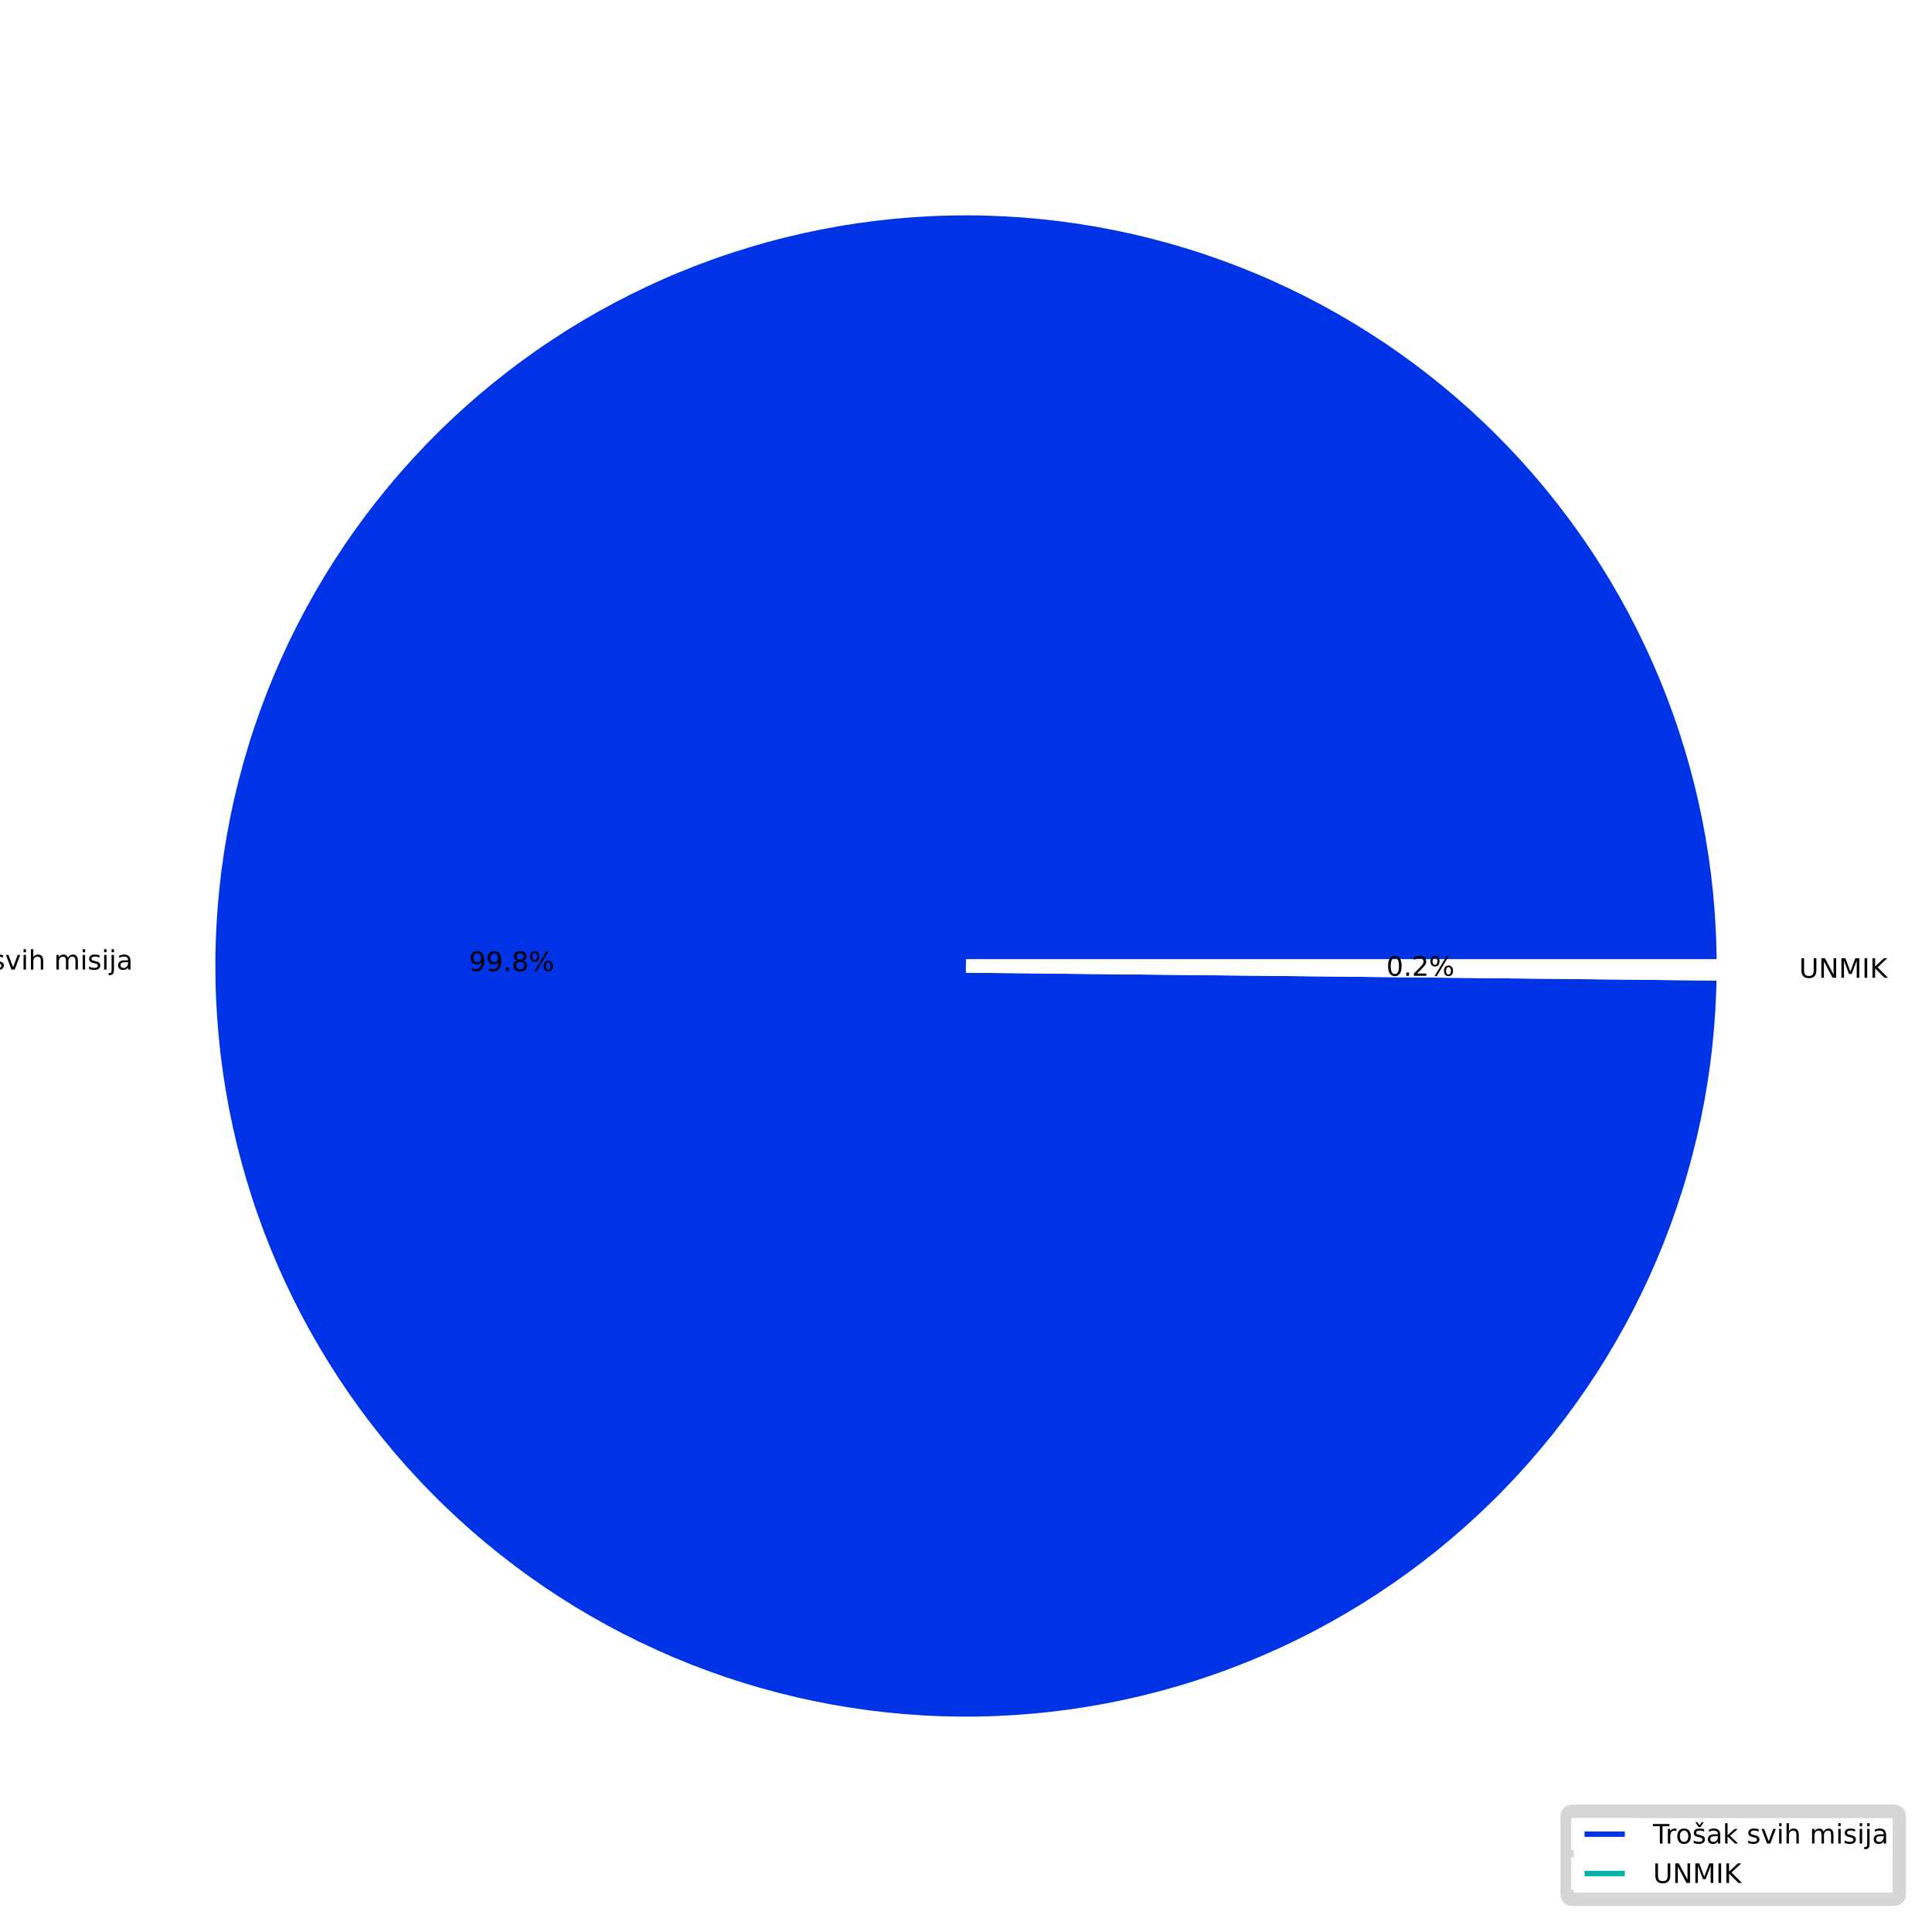
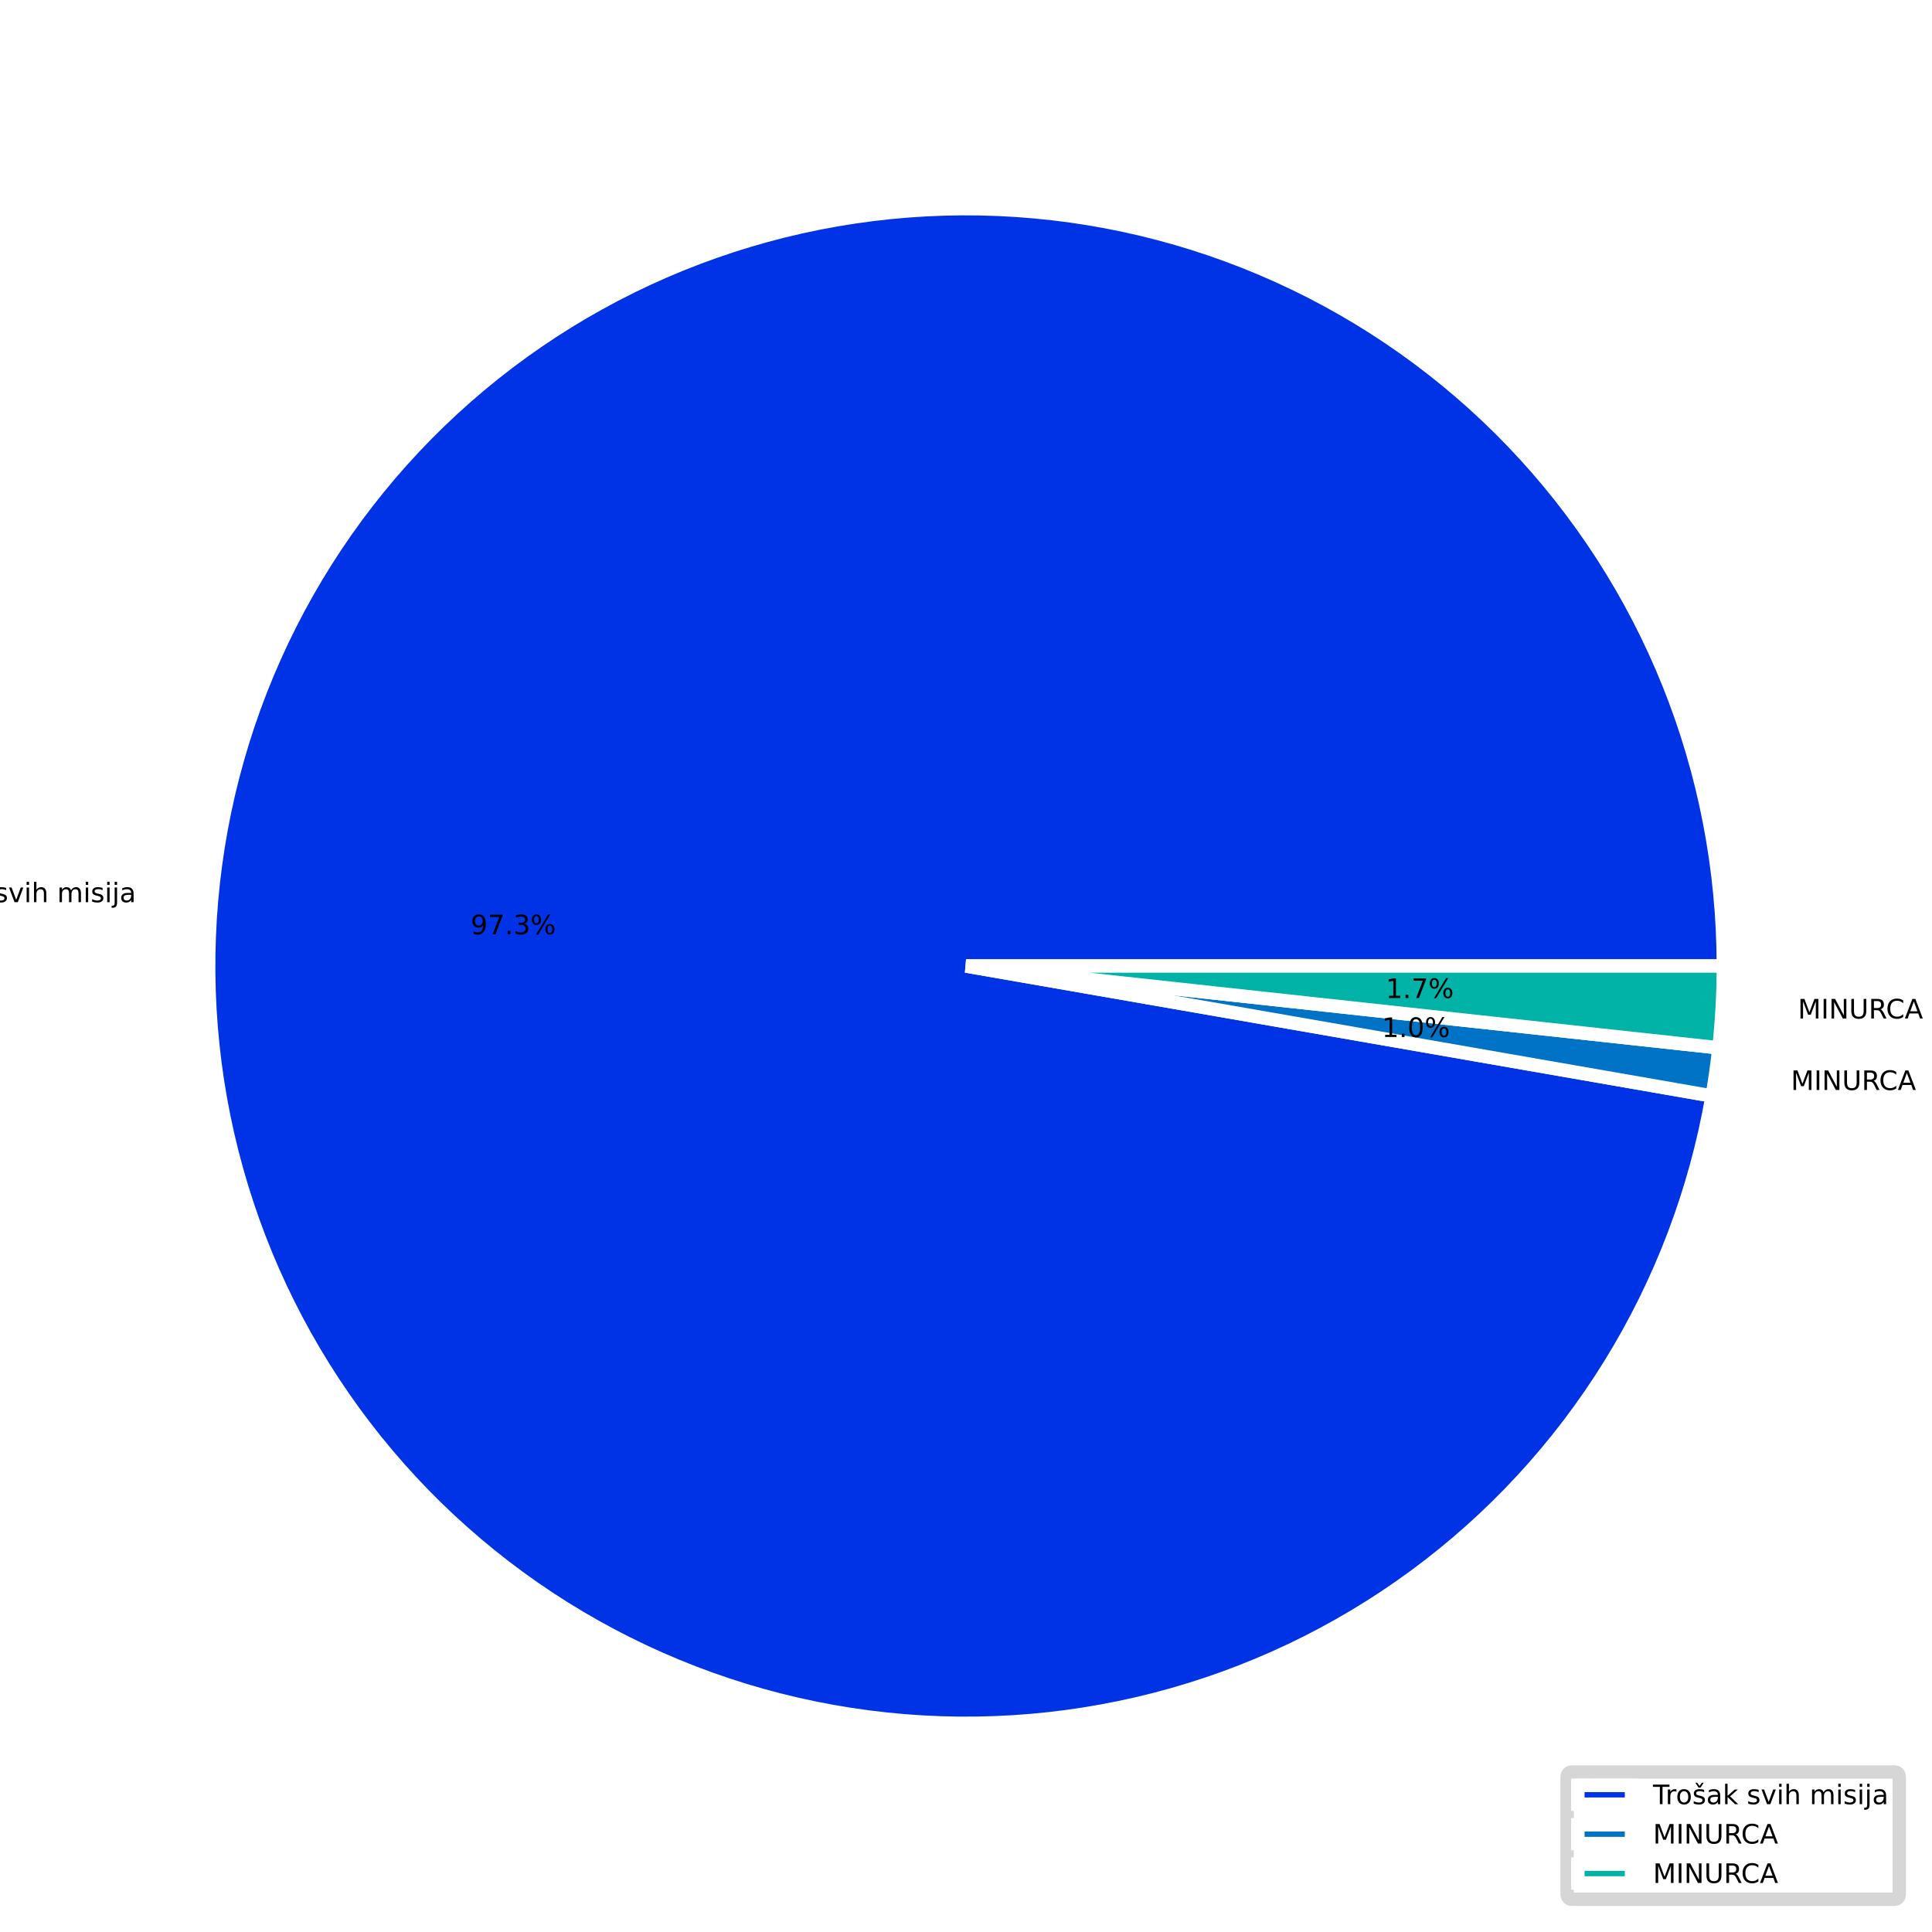
<svg xmlns="http://www.w3.org/2000/svg" xmlns:xlink="http://www.w3.org/1999/xlink" width="144pt" height="144pt" viewBox="0 0 144 144" version="1.1">
  <defs>
    <style type="text/css">*{stroke-linejoin: round; stroke-linecap: butt}</style>
  </defs>
  <g id="figure_1">
    <g id="patch_1">
      <path d="M 0 144  L 144 144  L 144 0  L 0 0  z " style="fill: #ffffff" />
    </g>
    <g id="axes_1">
      <g id="matplotlib.axis_1" />
      <g id="matplotlib.axis_2" />
      <g id="patch_2">
-         <path d="M 128.448 72  C 128.448 64.6 126.993 57.271 124.165 50.432  C 121.338 43.594 117.193 37.377 111.967 32.138  C 106.741 26.898 100.536 22.737 93.704 19.891  C 86.873 17.046 79.548 15.572 72.148 15.552  C 64.748 15.533 57.415 16.969 50.569 19.778  C 43.723 22.588 37.496 26.717 32.242 31.929  C 26.989 37.141 22.812 43.336 19.948 50.159  C 17.085 56.983 15.592 64.304 15.553 71.704  C 15.514 79.104 16.931 86.44 19.722 93.294  C 22.514 100.147 26.626 106.386 31.825 111.652  C 37.023 116.919 43.207 121.113 50.023 123.994  C 56.839 126.875 64.156 128.388 71.556 128.446  C 78.956 128.504 86.296 127.107 93.157 124.333  C 100.018 121.56 106.267 117.464 111.547 112.279  C 116.828 107.095 121.037 100.922 123.936 94.113  C 126.835 87.304 128.367 79.991 128.445 72.592  L 72 72  L 128.448 72  z " style="fill: #0033e6; stroke: #ffffff; stroke-linejoin: miter" />
+         <path d="M 128.448 72  C 128.448 64.792 127.067 57.65 124.381 50.962  C 121.695 44.273 117.752 38.161 112.766 32.955  C 107.78 27.75 101.843 23.547 95.277 20.575  C 88.71 17.602 81.635 15.915 74.433 15.604  C 67.232 15.294 60.038 16.365 53.239 18.761  C 46.441 21.156 40.164 24.832 34.749 29.589  C 29.333 34.345 24.878 40.096 21.626 46.528  C 18.373 52.96 16.383 59.957 15.762 67.138  C 15.141 74.319 15.901 81.553 18.002 88.448  C 20.102 95.343 23.503 101.773 28.022 107.388  C 32.541 113.004 38.094 117.702 44.38 121.229  C 50.666 124.756 57.57 127.046 64.718 127.976  C 71.866 128.906 79.126 128.458 86.105 126.657  C 93.084 124.856 99.654 121.735 105.46 117.462  C 111.265 113.19 116.198 107.845 119.993 101.716  C 123.787 95.588 126.373 88.789 127.61 81.688  L 72 72  L 128.448 72  z " style="fill: #0033e6; stroke: #ffffff; stroke-linejoin: miter" />
      </g>
      <g id="patch_3">
-         <path d="M 128.445 72.592  C 128.446 72.493 128.447 72.394 128.447 72.296  C 128.448 72.197 128.448 72.099 128.448 72  L 72 72  L 128.445 72.592  z " style="fill: #00b3a6; stroke: #ffffff; stroke-linejoin: miter" />
+         <path d="M 127.61 81.688  C 127.714 81.093 127.808 80.497 127.893 79.899  C 127.977 79.301 128.052 78.701 128.117 78.101  L 72 72  L 127.61 81.688  z " style="fill: #0073c6; stroke: #ffffff; stroke-linejoin: miter" />
+       </g>
+       <g id="patch_4">
+         <path d="M 128.117 78.101  C 128.227 77.088 128.31 76.072 128.365 75.055  C 128.42 74.038 128.448 73.019 128.448 72  L 72 72  L 128.117 78.101  z " style="fill: #00b3a6; stroke: #ffffff; stroke-linejoin: miter" />
      </g>
      <g id="text_1">
-         <g transform="translate(-7.647572 72.26648) scale(0.02 -0.02)">
+         <g transform="translate(-7.41764 67.24333) scale(0.02 -0.02)">
          <defs>
            <path id="DejaVuSans-54" d="M -19 4666  L 3928 4666  L 3928 4134  L 2272 4134  L 2272 0  L 1638 0  L 1638 4134  L -19 4134  L -19 4666  z " transform="scale(0.015625)" />
            <path id="DejaVuSans-72" d="M 2631 2963  Q 2534 3019 2420 3045  Q 2306 3072 2169 3072  Q 1681 3072 1420 2755  Q 1159 2438 1159 1844  L 1159 0  L 581 0  L 581 3500  L 1159 3500  L 1159 2956  Q 1341 3275 1631 3429  Q 1922 3584 2338 3584  Q 2397 3584 2469 3576  Q 2541 3569 2628 3553  L 2631 2963  z " transform="scale(0.015625)" />
            <path id="DejaVuSans-6f" d="M 1959 3097  Q 1497 3097 1228 2736  Q 959 2375 959 1747  Q 959 1119 1226 758  Q 1494 397 1959 397  Q 2419 397 2687 759  Q 2956 1122 2956 1747  Q 2956 2369 2687 2733  Q 2419 3097 1959 3097  z M 1959 3584  Q 2709 3584 3137 3096  Q 3566 2609 3566 1747  Q 3566 888 3137 398  Q 2709 -91 1959 -91  Q 1206 -91 779 398  Q 353 888 353 1747  Q 353 2609 779 3096  Q 1206 3584 1959 3584  z " transform="scale(0.015625)" />
            <path id="DejaVuSans-161" d="M 2834 3397  L 2834 2853  Q 2591 2978 2328 3040  Q 2066 3103 1784 3103  Q 1356 3103 1142 2972  Q 928 2841 928 2578  Q 928 2378 1081 2264  Q 1234 2150 1697 2047  L 1894 2003  Q 2506 1872 2764 1633  Q 3022 1394 3022 966  Q 3022 478 2636 193  Q 2250 -91 1575 -91  Q 1294 -91 989 -36  Q 684 19 347 128  L 347 722  Q 666 556 975 473  Q 1284 391 1588 391  Q 1994 391 2212 530  Q 2431 669 2431 922  Q 2431 1156 2273 1281  Q 2116 1406 1581 1522  L 1381 1569  Q 847 1681 609 1914  Q 372 2147 372 2553  Q 372 3047 722 3315  Q 1072 3584 1716 3584  Q 2034 3584 2315 3537  Q 2597 3491 2834 3397  z M 1501 3944  L 736 5119  L 1170 5119  L 1733 4353  L 2295 5119  L 2729 5119  L 1964 3944  L 1501 3944  z M 1720 3584  L 1720 3584  z " transform="scale(0.015625)" />
            <path id="DejaVuSans-61" d="M 2194 1759  Q 1497 1759 1228 1600  Q 959 1441 959 1056  Q 959 750 1161 570  Q 1363 391 1709 391  Q 2188 391 2477 730  Q 2766 1069 2766 1631  L 2766 1759  L 2194 1759  z M 3341 1997  L 3341 0  L 2766 0  L 2766 531  Q 2569 213 2275 61  Q 1981 -91 1556 -91  Q 1019 -91 701 211  Q 384 513 384 1019  Q 384 1609 779 1909  Q 1175 2209 1959 2209  L 2766 2209  L 2766 2266  Q 2766 2663 2505 2880  Q 2244 3097 1772 3097  Q 1472 3097 1187 3025  Q 903 2953 641 2809  L 641 3341  Q 956 3463 1253 3523  Q 1550 3584 1831 3584  Q 2591 3584 2966 3190  Q 3341 2797 3341 1997  z " transform="scale(0.015625)" />
            <path id="DejaVuSans-6b" d="M 581 4863  L 1159 4863  L 1159 1991  L 2875 3500  L 3609 3500  L 1753 1863  L 3688 0  L 2938 0  L 1159 1709  L 1159 0  L 581 0  L 581 4863  z " transform="scale(0.015625)" />
            <path id="DejaVuSans-20" transform="scale(0.015625)" />
            <path id="DejaVuSans-73" d="M 2834 3397  L 2834 2853  Q 2591 2978 2328 3040  Q 2066 3103 1784 3103  Q 1356 3103 1142 2972  Q 928 2841 928 2578  Q 928 2378 1081 2264  Q 1234 2150 1697 2047  L 1894 2003  Q 2506 1872 2764 1633  Q 3022 1394 3022 966  Q 3022 478 2636 193  Q 2250 -91 1575 -91  Q 1294 -91 989 -36  Q 684 19 347 128  L 347 722  Q 666 556 975 473  Q 1284 391 1588 391  Q 1994 391 2212 530  Q 2431 669 2431 922  Q 2431 1156 2273 1281  Q 2116 1406 1581 1522  L 1381 1569  Q 847 1681 609 1914  Q 372 2147 372 2553  Q 372 3047 722 3315  Q 1072 3584 1716 3584  Q 2034 3584 2315 3537  Q 2597 3491 2834 3397  z " transform="scale(0.015625)" />
            <path id="DejaVuSans-76" d="M 191 3500  L 800 3500  L 1894 563  L 2988 3500  L 3597 3500  L 2284 0  L 1503 0  L 191 3500  z " transform="scale(0.015625)" />
            <path id="DejaVuSans-69" d="M 603 3500  L 1178 3500  L 1178 0  L 603 0  L 603 3500  z M 603 4863  L 1178 4863  L 1178 4134  L 603 4134  L 603 4863  z " transform="scale(0.015625)" />
            <path id="DejaVuSans-68" d="M 3513 2113  L 3513 0  L 2938 0  L 2938 2094  Q 2938 2591 2744 2837  Q 2550 3084 2163 3084  Q 1697 3084 1428 2787  Q 1159 2491 1159 1978  L 1159 0  L 581 0  L 581 4863  L 1159 4863  L 1159 2956  Q 1366 3272 1645 3428  Q 1925 3584 2291 3584  Q 2894 3584 3203 3211  Q 3513 2838 3513 2113  z " transform="scale(0.015625)" />
            <path id="DejaVuSans-6d" d="M 3328 2828  Q 3544 3216 3844 3400  Q 4144 3584 4550 3584  Q 5097 3584 5394 3201  Q 5691 2819 5691 2113  L 5691 0  L 5113 0  L 5113 2094  Q 5113 2597 4934 2840  Q 4756 3084 4391 3084  Q 3944 3084 3684 2787  Q 3425 2491 3425 1978  L 3425 0  L 2847 0  L 2847 2094  Q 2847 2600 2669 2842  Q 2491 3084 2119 3084  Q 1678 3084 1418 2786  Q 1159 2488 1159 1978  L 1159 0  L 581 0  L 581 3500  L 1159 3500  L 1159 2956  Q 1356 3278 1631 3431  Q 1906 3584 2284 3584  Q 2666 3584 2933 3390  Q 3200 3197 3328 2828  z " transform="scale(0.015625)" />
            <path id="DejaVuSans-6a" d="M 603 3500  L 1178 3500  L 1178 -63  Q 1178 -731 923 -1031  Q 669 -1331 103 -1331  L -116 -1331  L -116 -844  L 38 -844  Q 366 -844 484 -692  Q 603 -541 603 -63  L 603 3500  z M 603 4863  L 1178 4863  L 1178 4134  L 603 4134  L 603 4863  z " transform="scale(0.015625)" />
          </defs>
          <use xlink:href="#DejaVuSans-54" />
          <use xlink:href="#DejaVuSans-72" x="46.334" />
          <use xlink:href="#DejaVuSans-6f" x="85.197" />
          <use xlink:href="#DejaVuSans-161" x="146.379" />
          <use xlink:href="#DejaVuSans-61" x="198.479" />
          <use xlink:href="#DejaVuSans-6b" x="259.758" />
          <use xlink:href="#DejaVuSans-20" x="317.668" />
          <use xlink:href="#DejaVuSans-73" x="349.455" />
          <use xlink:href="#DejaVuSans-76" x="401.555" />
          <use xlink:href="#DejaVuSans-69" x="460.734" />
          <use xlink:href="#DejaVuSans-68" x="488.518" />
          <use xlink:href="#DejaVuSans-20" x="551.896" />
          <use xlink:href="#DejaVuSans-6d" x="583.684" />
          <use xlink:href="#DejaVuSans-69" x="681.096" />
          <use xlink:href="#DejaVuSans-73" x="708.879" />
          <use xlink:href="#DejaVuSans-69" x="760.979" />
          <use xlink:href="#DejaVuSans-6a" x="788.762" />
          <use xlink:href="#DejaVuSans-61" x="816.545" />
        </g>
      </g>
      <g id="text_2">
-         <g transform="translate(34.95495 72.37439) scale(0.02 -0.02)">
+         <g transform="translate(35.08036 69.63448) scale(0.02 -0.02)">
          <defs>
            <path id="DejaVuSans-39" d="M 703 97  L 703 672  Q 941 559 1184 500  Q 1428 441 1663 441  Q 2288 441 2617 861  Q 2947 1281 2994 2138  Q 2813 1869 2534 1725  Q 2256 1581 1919 1581  Q 1219 1581 811 2004  Q 403 2428 403 3163  Q 403 3881 828 4315  Q 1253 4750 1959 4750  Q 2769 4750 3195 4129  Q 3622 3509 3622 2328  Q 3622 1225 3098 567  Q 2575 -91 1691 -91  Q 1453 -91 1209 -44  Q 966 3 703 97  z M 1959 2075  Q 2384 2075 2632 2365  Q 2881 2656 2881 3163  Q 2881 3666 2632 3958  Q 2384 4250 1959 4250  Q 1534 4250 1286 3958  Q 1038 3666 1038 3163  Q 1038 2656 1286 2365  Q 1534 2075 1959 2075  z " transform="scale(0.015625)" />
+             <path id="DejaVuSans-37" d="M 525 4666  L 3525 4666  L 3525 4397  L 1831 0  L 1172 0  L 2766 4134  L 525 4134  L 525 4666  z " transform="scale(0.015625)" />
            <path id="DejaVuSans-2e" d="M 684 794  L 1344 794  L 1344 0  L 684 0  L 684 794  z " transform="scale(0.015625)" />
-             <path id="DejaVuSans-38" d="M 2034 2216  Q 1584 2216 1326 1975  Q 1069 1734 1069 1313  Q 1069 891 1326 650  Q 1584 409 2034 409  Q 2484 409 2743 651  Q 3003 894 3003 1313  Q 3003 1734 2745 1975  Q 2488 2216 2034 2216  z M 1403 2484  Q 997 2584 770 2862  Q 544 3141 544 3541  Q 544 4100 942 4425  Q 1341 4750 2034 4750  Q 2731 4750 3128 4425  Q 3525 4100 3525 3541  Q 3525 3141 3298 2862  Q 3072 2584 2669 2484  Q 3125 2378 3379 2068  Q 3634 1759 3634 1313  Q 3634 634 3220 271  Q 2806 -91 2034 -91  Q 1263 -91 848 271  Q 434 634 434 1313  Q 434 1759 690 2068  Q 947 2378 1403 2484  z M 1172 3481  Q 1172 3119 1398 2916  Q 1625 2713 2034 2713  Q 2441 2713 2670 2916  Q 2900 3119 2900 3481  Q 2900 3844 2670 4047  Q 2441 4250 2034 4250  Q 1625 4250 1398 4047  Q 1172 3844 1172 3481  z " transform="scale(0.015625)" />
+             <path id="DejaVuSans-33" d="M 2597 2516  Q 3050 2419 3304 2112  Q 3559 1806 3559 1356  Q 3559 666 3084 287  Q 2609 -91 1734 -91  Q 1441 -91 1130 -33  Q 819 25 488 141  L 488 750  Q 750 597 1062 519  Q 1375 441 1716 441  Q 2309 441 2620 675  Q 2931 909 2931 1356  Q 2931 1769 2642 2001  Q 2353 2234 1838 2234  L 1294 2234  L 1294 2753  L 1863 2753  Q 2328 2753 2575 2939  Q 2822 3125 2822 3475  Q 2822 3834 2567 4026  Q 2313 4219 1838 4219  Q 1578 4219 1281 4162  Q 984 4106 628 3988  L 628 4550  Q 988 4650 1302 4700  Q 1616 4750 1894 4750  Q 2613 4750 3031 4423  Q 3450 4097 3450 3541  Q 3450 3153 3228 2886  Q 3006 2619 2597 2516  z " transform="scale(0.015625)" />
            <path id="DejaVuSans-25" d="M 4653 2053  Q 4381 2053 4226 1822  Q 4072 1591 4072 1178  Q 4072 772 4226 539  Q 4381 306 4653 306  Q 4919 306 5073 539  Q 5228 772 5228 1178  Q 5228 1588 5073 1820  Q 4919 2053 4653 2053  z M 4653 2450  Q 5147 2450 5437 2106  Q 5728 1763 5728 1178  Q 5728 594 5436 251  Q 5144 -91 4653 -91  Q 4153 -91 3862 251  Q 3572 594 3572 1178  Q 3572 1766 3864 2108  Q 4156 2450 4653 2450  z M 1428 4353  Q 1159 4353 1004 4120  Q 850 3888 850 3481  Q 850 3069 1003 2837  Q 1156 2606 1428 2606  Q 1700 2606 1854 2837  Q 2009 3069 2009 3481  Q 2009 3884 1853 4118  Q 1697 4353 1428 4353  z M 4250 4750  L 4750 4750  L 1831 -91  L 1331 -91  L 4250 4750  z M 1428 4750  Q 1922 4750 2215 4408  Q 2509 4066 2509 3481  Q 2509 2891 2217 2550  Q 1925 2209 1428 2209  Q 931 2209 642 2551  Q 353 2894 353 3481  Q 353 4063 643 4406  Q 934 4750 1428 4750  z " transform="scale(0.015625)" />
          </defs>
          <use xlink:href="#DejaVuSans-39" />
-           <use xlink:href="#DejaVuSans-39" x="63.623" />
+           <use xlink:href="#DejaVuSans-37" x="63.623" />
          <use xlink:href="#DejaVuSans-2e" x="127.246" />
-           <use xlink:href="#DejaVuSans-38" x="159.033" />
+           <use xlink:href="#DejaVuSans-33" x="159.033" />
          <use xlink:href="#DejaVuSans-25" x="222.656" />
        </g>
      </g>
      <g id="text_3">
-         <g transform="translate(134.0919 72.87726) scale(0.02 -0.02)">
+         <g transform="translate(133.4819 81.24047) scale(0.02 -0.02)">
          <defs>
-             <path id="DejaVuSans-55" d="M 556 4666  L 1191 4666  L 1191 1831  Q 1191 1081 1462 751  Q 1734 422 2344 422  Q 2950 422 3222 751  Q 3494 1081 3494 1831  L 3494 4666  L 4128 4666  L 4128 1753  Q 4128 841 3676 375  Q 3225 -91 2344 -91  Q 1459 -91 1007 375  Q 556 841 556 1753  L 556 4666  z " transform="scale(0.015625)" />
-             <path id="DejaVuSans-4e" d="M 628 4666  L 1478 4666  L 3547 763  L 3547 4666  L 4159 4666  L 4159 0  L 3309 0  L 1241 3903  L 1241 0  L 628 0  L 628 4666  z " transform="scale(0.015625)" />
            <path id="DejaVuSans-4d" d="M 628 4666  L 1569 4666  L 2759 1491  L 3956 4666  L 4897 4666  L 4897 0  L 4281 0  L 4281 4097  L 3078 897  L 2444 897  L 1241 4097  L 1241 0  L 628 0  L 628 4666  z " transform="scale(0.015625)" />
            <path id="DejaVuSans-49" d="M 628 4666  L 1259 4666  L 1259 0  L 628 0  L 628 4666  z " transform="scale(0.015625)" />
-             <path id="DejaVuSans-4b" d="M 628 4666  L 1259 4666  L 1259 2694  L 3353 4666  L 4166 4666  L 1850 2491  L 4331 0  L 3500 0  L 1259 2247  L 1259 0  L 628 0  L 628 4666  z " transform="scale(0.015625)" />
+             <path id="DejaVuSans-4e" d="M 628 4666  L 1478 4666  L 3547 763  L 3547 4666  L 4159 4666  L 4159 0  L 3309 0  L 1241 3903  L 1241 0  L 628 0  L 628 4666  z " transform="scale(0.015625)" />
+             <path id="DejaVuSans-55" d="M 556 4666  L 1191 4666  L 1191 1831  Q 1191 1081 1462 751  Q 1734 422 2344 422  Q 2950 422 3222 751  Q 3494 1081 3494 1831  L 3494 4666  L 4128 4666  L 4128 1753  Q 4128 841 3676 375  Q 3225 -91 2344 -91  Q 1459 -91 1007 375  Q 556 841 556 1753  L 556 4666  z " transform="scale(0.015625)" />
+             <path id="DejaVuSans-52" d="M 2841 2188  Q 3044 2119 3236 1894  Q 3428 1669 3622 1275  L 4263 0  L 3584 0  L 2988 1197  Q 2756 1666 2539 1819  Q 2322 1972 1947 1972  L 1259 1972  L 1259 0  L 628 0  L 628 4666  L 2053 4666  Q 2853 4666 3247 4331  Q 3641 3997 3641 3322  Q 3641 2881 3436 2590  Q 3231 2300 2841 2188  z M 1259 4147  L 1259 2491  L 2053 2491  Q 2509 2491 2742 2702  Q 2975 2913 2975 3322  Q 2975 3731 2742 3939  Q 2509 4147 2053 4147  L 1259 4147  z " transform="scale(0.015625)" />
+             <path id="DejaVuSans-43" d="M 4122 4306  L 4122 3641  Q 3803 3938 3442 4084  Q 3081 4231 2675 4231  Q 1875 4231 1450 3742  Q 1025 3253 1025 2328  Q 1025 1406 1450 917  Q 1875 428 2675 428  Q 3081 428 3442 575  Q 3803 722 4122 1019  L 4122 359  Q 3791 134 3420 21  Q 3050 -91 2638 -91  Q 1578 -91 968 557  Q 359 1206 359 2328  Q 359 3453 968 4101  Q 1578 4750 2638 4750  Q 3056 4750 3426 4639  Q 3797 4528 4122 4306  z " transform="scale(0.015625)" />
+             <path id="DejaVuSans-41" d="M 2188 4044  L 1331 1722  L 3047 1722  L 2188 4044  z M 1831 4666  L 2547 4666  L 4325 0  L 3669 0  L 3244 1197  L 1141 1197  L 716 0  L 50 0  L 1831 4666  z " transform="scale(0.015625)" />
          </defs>
-           <use xlink:href="#DejaVuSans-55" />
-           <use xlink:href="#DejaVuSans-4e" x="73.193" />
-           <use xlink:href="#DejaVuSans-4d" x="147.998" />
-           <use xlink:href="#DejaVuSans-49" x="234.277" />
-           <use xlink:href="#DejaVuSans-4b" x="263.77" />
+           <use xlink:href="#DejaVuSans-4d" />
+           <use xlink:href="#DejaVuSans-49" x="86.279" />
+           <use xlink:href="#DejaVuSans-4e" x="115.771" />
+           <use xlink:href="#DejaVuSans-55" x="190.576" />
+           <use xlink:href="#DejaVuSans-52" x="263.77" />
+           <use xlink:href="#DejaVuSans-43" x="328.252" />
+           <use xlink:href="#DejaVuSans-41" x="398.076" />
        </g>
      </g>
      <g id="text_4">
-         <g transform="translate(103.3279 72.72936) scale(0.02 -0.02)">
+         <g transform="translate(102.9951 77.29111) scale(0.02 -0.02)">
          <defs>
+             <path id="DejaVuSans-31" d="M 794 531  L 1825 531  L 1825 4091  L 703 3866  L 703 4441  L 1819 4666  L 2450 4666  L 2450 531  L 3481 531  L 3481 0  L 794 0  L 794 531  z " transform="scale(0.015625)" />
            <path id="DejaVuSans-30" d="M 2034 4250  Q 1547 4250 1301 3770  Q 1056 3291 1056 2328  Q 1056 1369 1301 889  Q 1547 409 2034 409  Q 2525 409 2770 889  Q 3016 1369 3016 2328  Q 3016 3291 2770 3770  Q 2525 4250 2034 4250  z M 2034 4750  Q 2819 4750 3233 4129  Q 3647 3509 3647 2328  Q 3647 1150 3233 529  Q 2819 -91 2034 -91  Q 1250 -91 836 529  Q 422 1150 422 2328  Q 422 3509 836 4129  Q 1250 4750 2034 4750  z " transform="scale(0.015625)" />
-             <path id="DejaVuSans-32" d="M 1228 531  L 3431 531  L 3431 0  L 469 0  L 469 531  Q 828 903 1448 1529  Q 2069 2156 2228 2338  Q 2531 2678 2651 2914  Q 2772 3150 2772 3378  Q 2772 3750 2511 3984  Q 2250 4219 1831 4219  Q 1534 4219 1204 4116  Q 875 4013 500 3803  L 500 4441  Q 881 4594 1212 4672  Q 1544 4750 1819 4750  Q 2544 4750 2975 4387  Q 3406 4025 3406 3419  Q 3406 3131 3298 2873  Q 3191 2616 2906 2266  Q 2828 2175 2409 1742  Q 1991 1309 1228 531  z " transform="scale(0.015625)" />
          </defs>
-           <use xlink:href="#DejaVuSans-30" />
+           <use xlink:href="#DejaVuSans-31" />
          <use xlink:href="#DejaVuSans-2e" x="63.623" />
-           <use xlink:href="#DejaVuSans-32" x="95.41" />
+           <use xlink:href="#DejaVuSans-30" x="95.41" />
+           <use xlink:href="#DejaVuSans-25" x="159.033" />
+         </g>
+       </g>
+       <g id="text_5">
+         <g transform="translate(134.0018 75.91225) scale(0.02 -0.02)">
+           <use xlink:href="#DejaVuSans-4d" />
+           <use xlink:href="#DejaVuSans-49" x="86.279" />
+           <use xlink:href="#DejaVuSans-4e" x="115.771" />
+           <use xlink:href="#DejaVuSans-55" x="190.576" />
+           <use xlink:href="#DejaVuSans-52" x="263.77" />
+           <use xlink:href="#DejaVuSans-43" x="328.252" />
+           <use xlink:href="#DejaVuSans-41" x="398.076" />
+         </g>
+       </g>
+       <g id="text_6">
+         <g transform="translate(103.2787 74.38481) scale(0.02 -0.02)">
+           <use xlink:href="#DejaVuSans-31" />
+           <use xlink:href="#DejaVuSans-2e" x="63.623" />
+           <use xlink:href="#DejaVuSans-37" x="95.41" />
          <use xlink:href="#DejaVuSans-25" x="159.033" />
        </g>
      </g>
      <g id="legend_1">
-         <g id="patch_4">
-           <path d="M 117.204 141.56  L 141.16 141.56  Q 141.56 141.56 141.56 141.16  L 141.56 135.409  Q 141.56 135.009 141.16 135.009  L 117.204 135.009  Q 116.804 135.009 116.804 135.409  L 116.804 141.16  Q 116.804 141.56 117.204 141.56  z " style="fill: #ffffff; opacity: 0.8; stroke: #cccccc; stroke-linejoin: miter" />
+         <g id="patch_5">
+           <path d="M 117.204 141.56  L 141.16 141.56  Q 141.56 141.56 141.56 141.16  L 141.56 132.473  Q 141.56 132.073 141.16 132.073  L 117.204 132.073  Q 116.804 132.073 116.804 132.473  L 116.804 141.16  Q 116.804 141.56 117.204 141.56  z " style="fill: #ffffff; opacity: 0.8; stroke: #cccccc; stroke-linejoin: miter" />
        </g>
-         <g id="patch_5">
-           <path d="M 117.604 137.408  L 121.604 137.408  L 121.604 136.008  L 117.604 136.008  z " style="fill: #0033e6; stroke: #ffffff; stroke-linejoin: miter" />
+         <g id="patch_6">
+           <path d="M 117.604 134.473  L 121.604 134.473  L 121.604 133.073  L 117.604 133.073  z " style="fill: #0033e6; stroke: #ffffff; stroke-linejoin: miter" />
        </g>
-         <g id="text_5">
-           <g transform="translate(123.2044 137.4084) scale(0.02 -0.02)">
+         <g id="text_7">
+           <g transform="translate(123.2044 134.4728) scale(0.02 -0.02)">
            <use xlink:href="#DejaVuSans-54" />
            <use xlink:href="#DejaVuSans-72" x="46.334" />
            <use xlink:href="#DejaVuSans-6f" x="85.197" />
            <use xlink:href="#DejaVuSans-161" x="146.379" />
            <use xlink:href="#DejaVuSans-61" x="198.479" />
            <use xlink:href="#DejaVuSans-6b" x="259.758" />
            <use xlink:href="#DejaVuSans-20" x="317.668" />
            <use xlink:href="#DejaVuSans-73" x="349.455" />
            <use xlink:href="#DejaVuSans-76" x="401.555" />
            <use xlink:href="#DejaVuSans-69" x="460.734" />
            <use xlink:href="#DejaVuSans-68" x="488.518" />
            <use xlink:href="#DejaVuSans-20" x="551.896" />
            <use xlink:href="#DejaVuSans-6d" x="583.684" />
            <use xlink:href="#DejaVuSans-69" x="681.096" />
            <use xlink:href="#DejaVuSans-73" x="708.879" />
            <use xlink:href="#DejaVuSans-69" x="760.979" />
            <use xlink:href="#DejaVuSans-6a" x="788.762" />
            <use xlink:href="#DejaVuSans-61" x="816.545" />
          </g>
        </g>
-         <g id="patch_6">
+         <g id="patch_7">
+           <path d="M 117.604 137.408  L 121.604 137.408  L 121.604 136.008  L 117.604 136.008  z " style="fill: #0073c6; stroke: #ffffff; stroke-linejoin: miter" />
+         </g>
+         <g id="text_8">
+           <g transform="translate(123.2044 137.4084) scale(0.02 -0.02)">
+             <use xlink:href="#DejaVuSans-4d" />
+             <use xlink:href="#DejaVuSans-49" x="86.279" />
+             <use xlink:href="#DejaVuSans-4e" x="115.771" />
+             <use xlink:href="#DejaVuSans-55" x="190.576" />
+             <use xlink:href="#DejaVuSans-52" x="263.77" />
+             <use xlink:href="#DejaVuSans-43" x="328.252" />
+             <use xlink:href="#DejaVuSans-41" x="398.076" />
+           </g>
+         </g>
+         <g id="patch_8">
          <path d="M 117.604 140.344  L 121.604 140.344  L 121.604 138.944  L 117.604 138.944  z " style="fill: #00b3a6; stroke: #ffffff; stroke-linejoin: miter" />
        </g>
-         <g id="text_6">
+         <g id="text_9">
          <g transform="translate(123.2044 140.3441) scale(0.02 -0.02)">
-             <use xlink:href="#DejaVuSans-55" />
-             <use xlink:href="#DejaVuSans-4e" x="73.193" />
-             <use xlink:href="#DejaVuSans-4d" x="147.998" />
-             <use xlink:href="#DejaVuSans-49" x="234.277" />
-             <use xlink:href="#DejaVuSans-4b" x="263.77" />
+             <use xlink:href="#DejaVuSans-4d" />
+             <use xlink:href="#DejaVuSans-49" x="86.279" />
+             <use xlink:href="#DejaVuSans-4e" x="115.771" />
+             <use xlink:href="#DejaVuSans-55" x="190.576" />
+             <use xlink:href="#DejaVuSans-52" x="263.77" />
+             <use xlink:href="#DejaVuSans-43" x="328.252" />
+             <use xlink:href="#DejaVuSans-41" x="398.076" />
          </g>
        </g>
      </g>
    </g>
  </g>
</svg>
